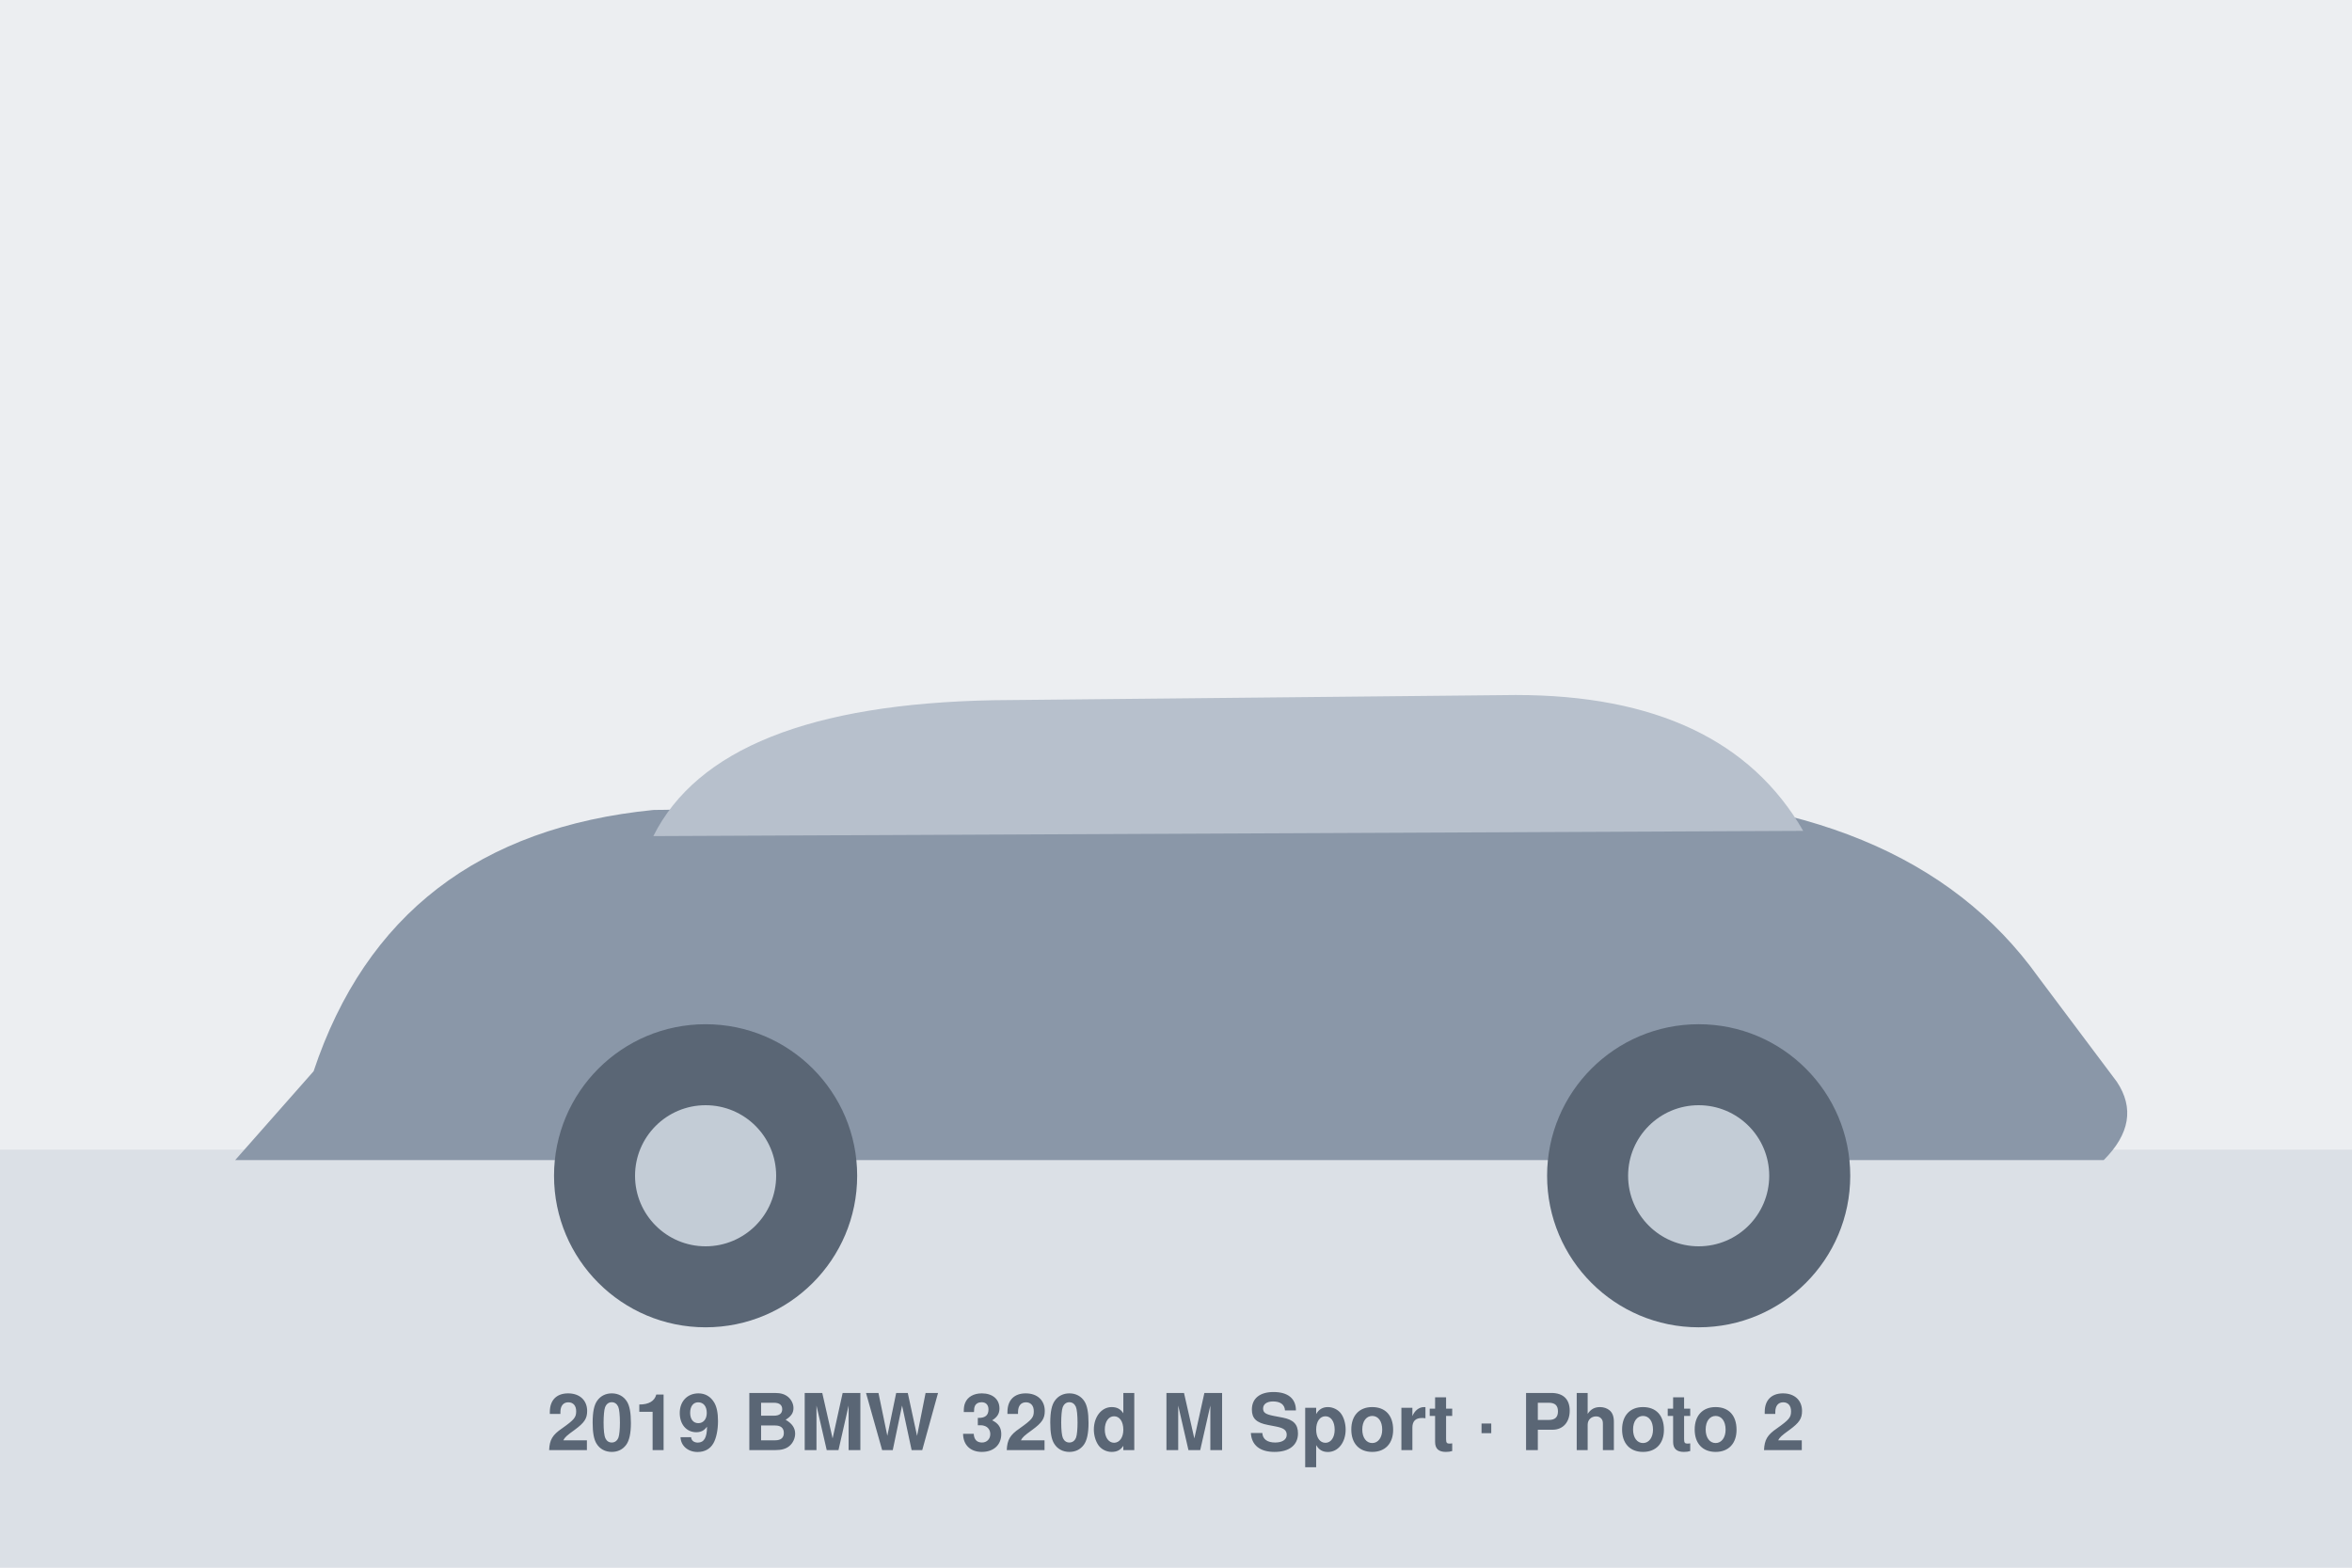
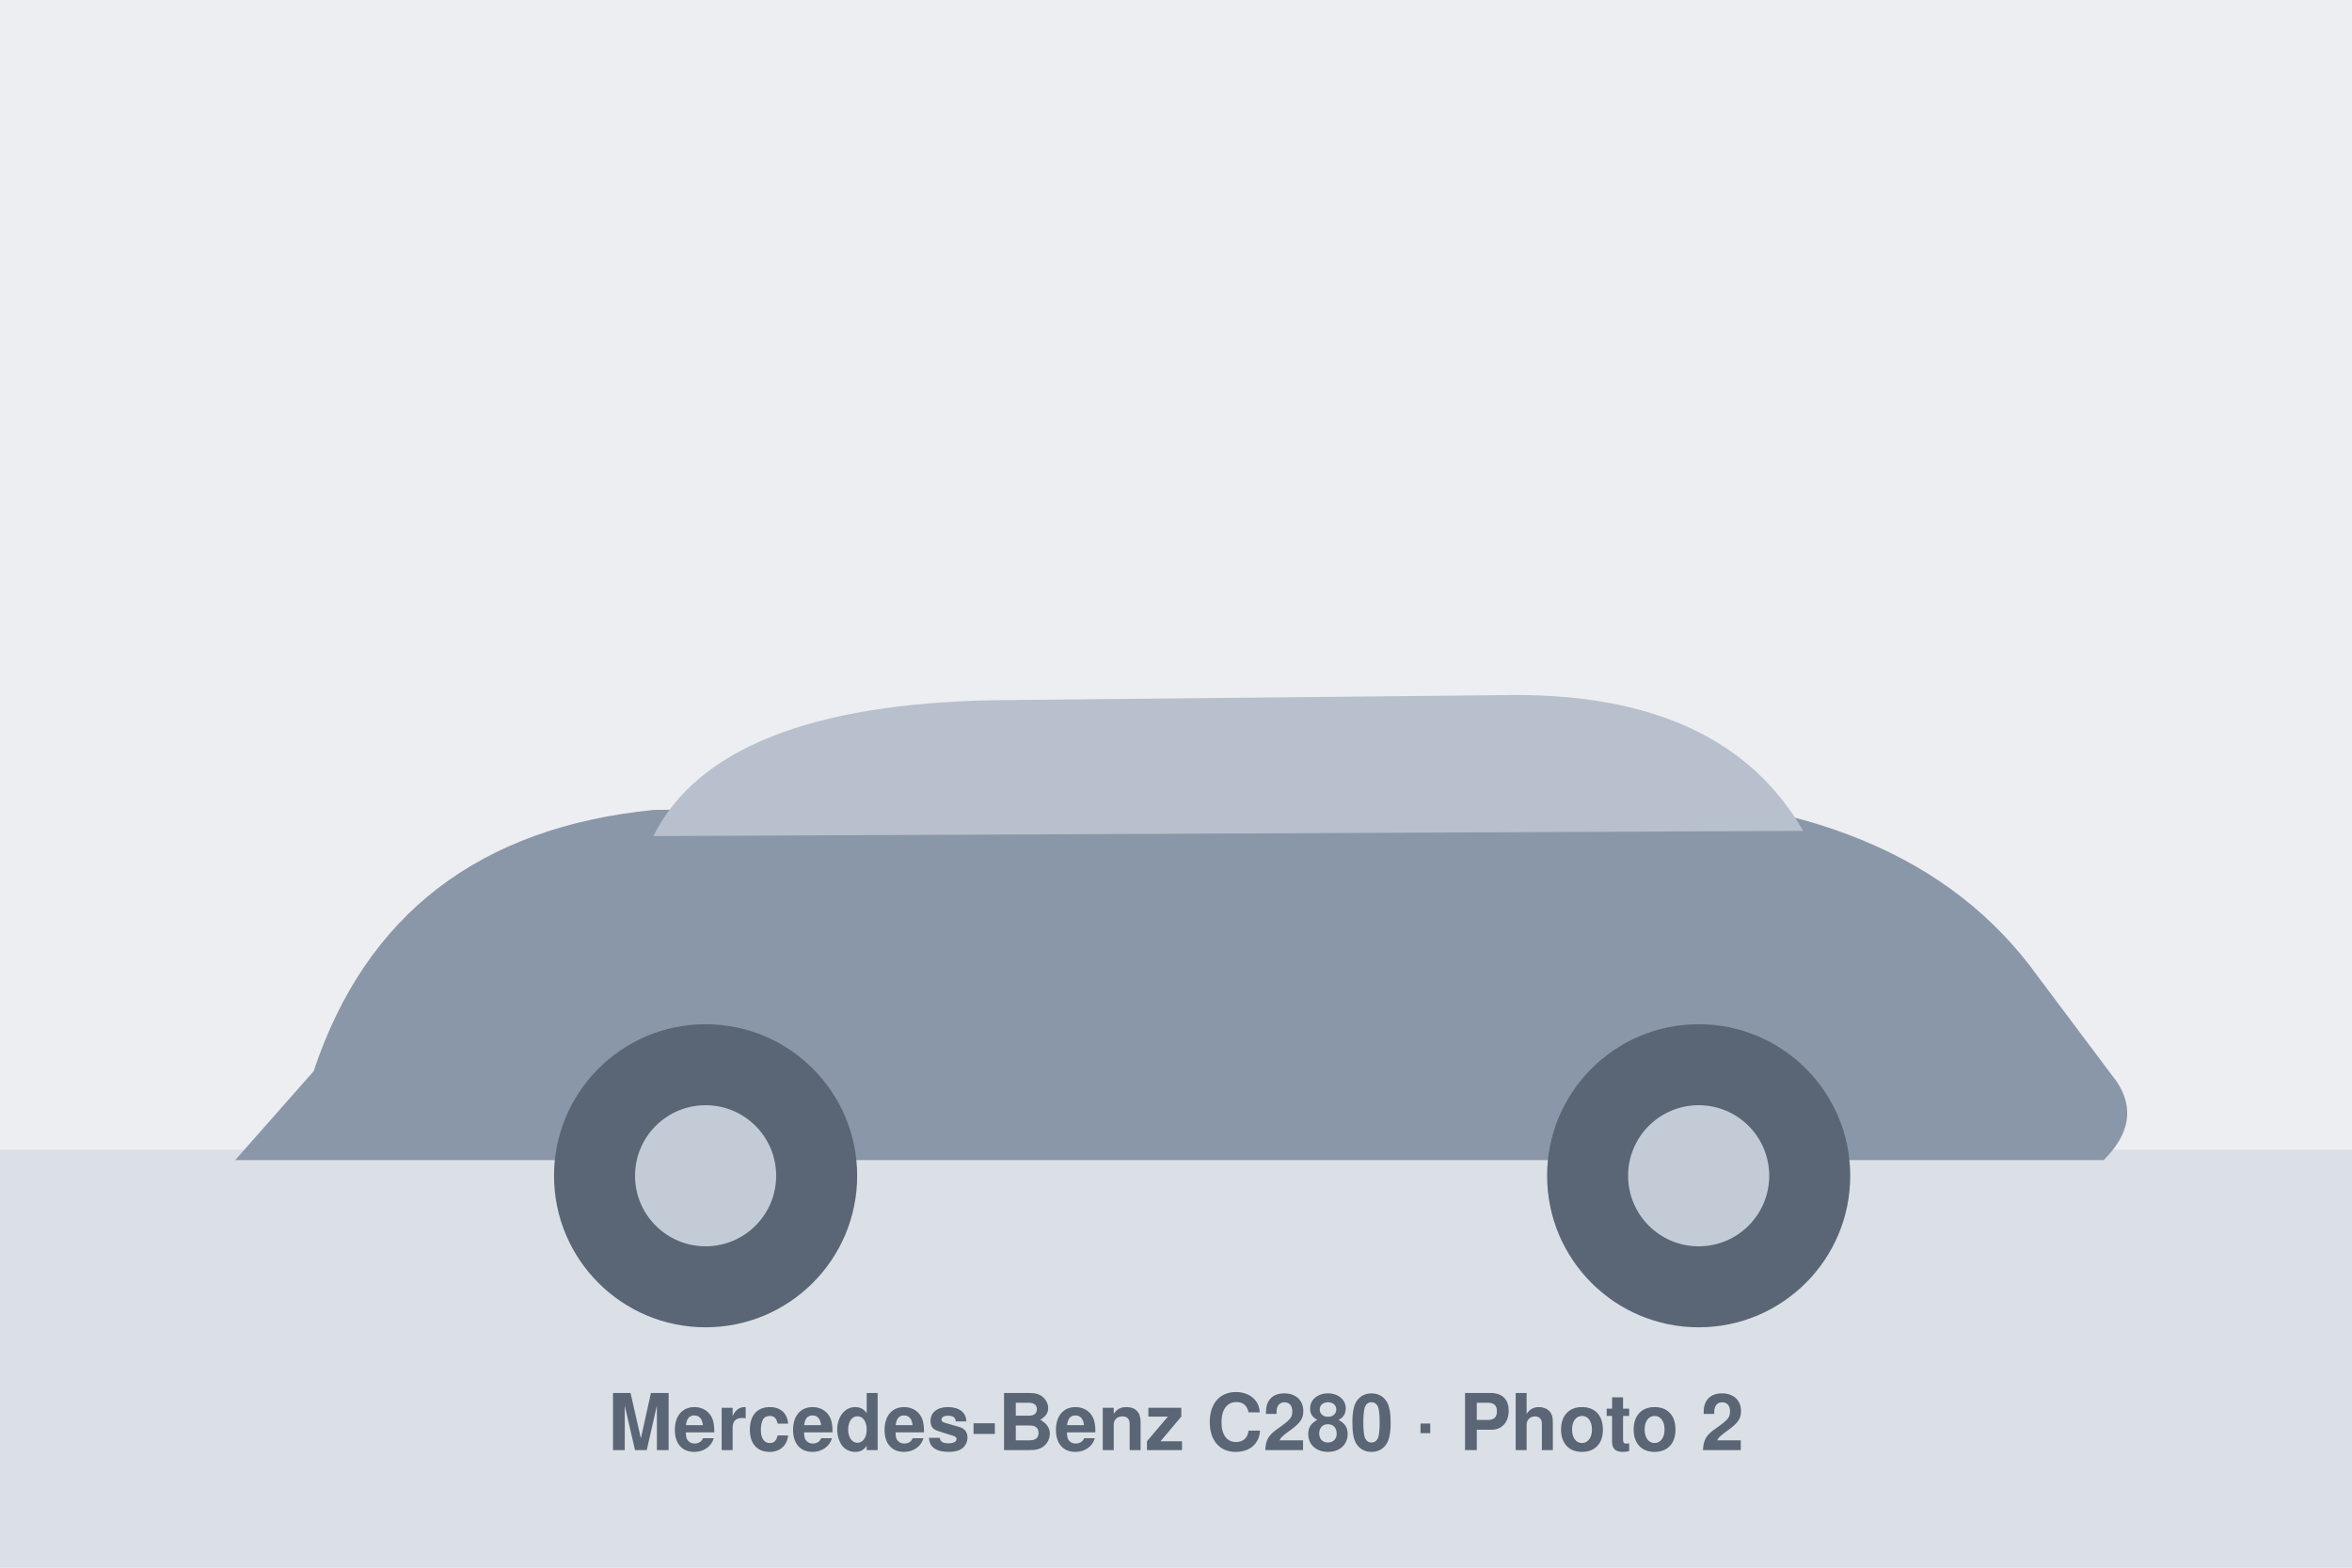
- <svg xmlns="http://www.w3.org/2000/svg" viewBox="0 0 900 600" role="img" aria-label="BMW 320d — side profile">
+ <svg xmlns="http://www.w3.org/2000/svg" viewBox="0 0 900 600" role="img" aria-label="Mercedes-Benz C280 — side profile">
  <rect width="900" height="600" fill="#eceef1" />
  <rect y="440" width="900" height="160" fill="#dbe0e6" />
  <g fill="#8a97a8">
    <path d="M120 410 q30 -90 130 -100 l360 -6 q120 0 170 70 l30 40 q10 15 -5 30 l-715 0 z" />
    <circle cx="270" cy="450" r="58" fill="#5a6675" />
    <circle cx="270" cy="450" r="27" fill="#c3ccd6" />
    <circle cx="650" cy="450" r="58" fill="#5a6675" />
    <circle cx="650" cy="450" r="27" fill="#c3ccd6" />
  </g>
  <path d="M250 320 q25 -50 130 -52 l200 -2 q80 0 110 52 z" fill="#b7c0cc" />
-   <text x="450" y="555" text-anchor="middle" font-family="Helvetica, Arial, sans-serif" font-size="30" font-weight="700" fill="#5a6675">2019 BMW 320d M Sport · Photo 2</text>
+   <text x="450" y="555" text-anchor="middle" font-family="Helvetica, Arial, sans-serif" font-size="30" font-weight="700" fill="#5a6675">Mercedes-Benz C280 · Photo 2</text>
</svg>
